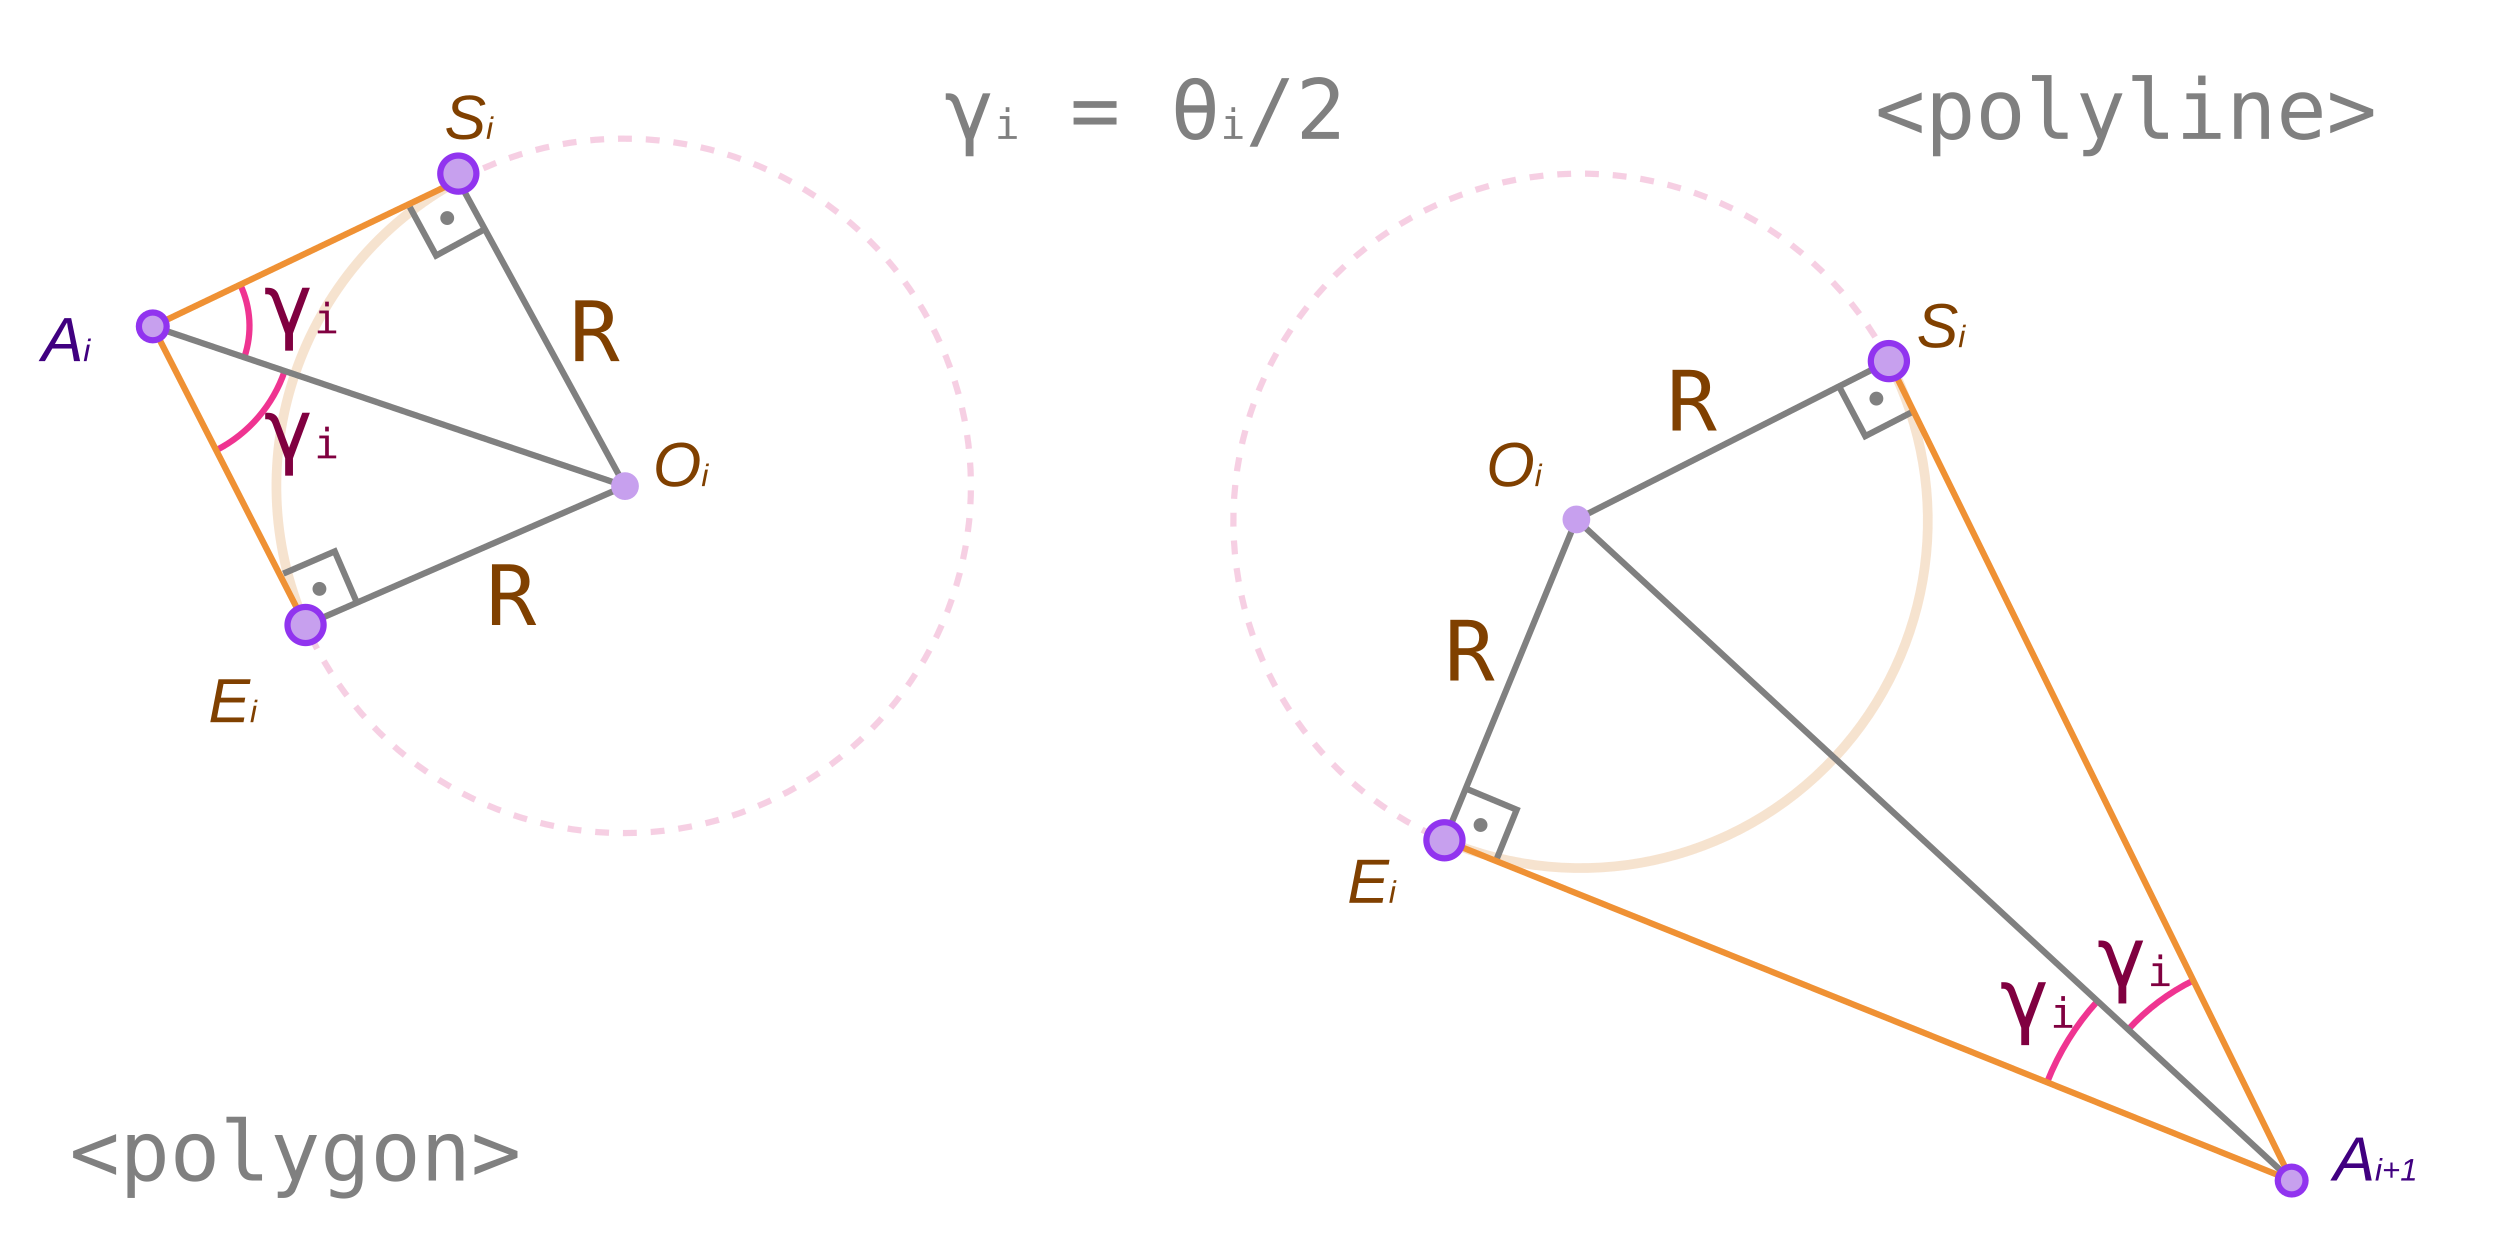
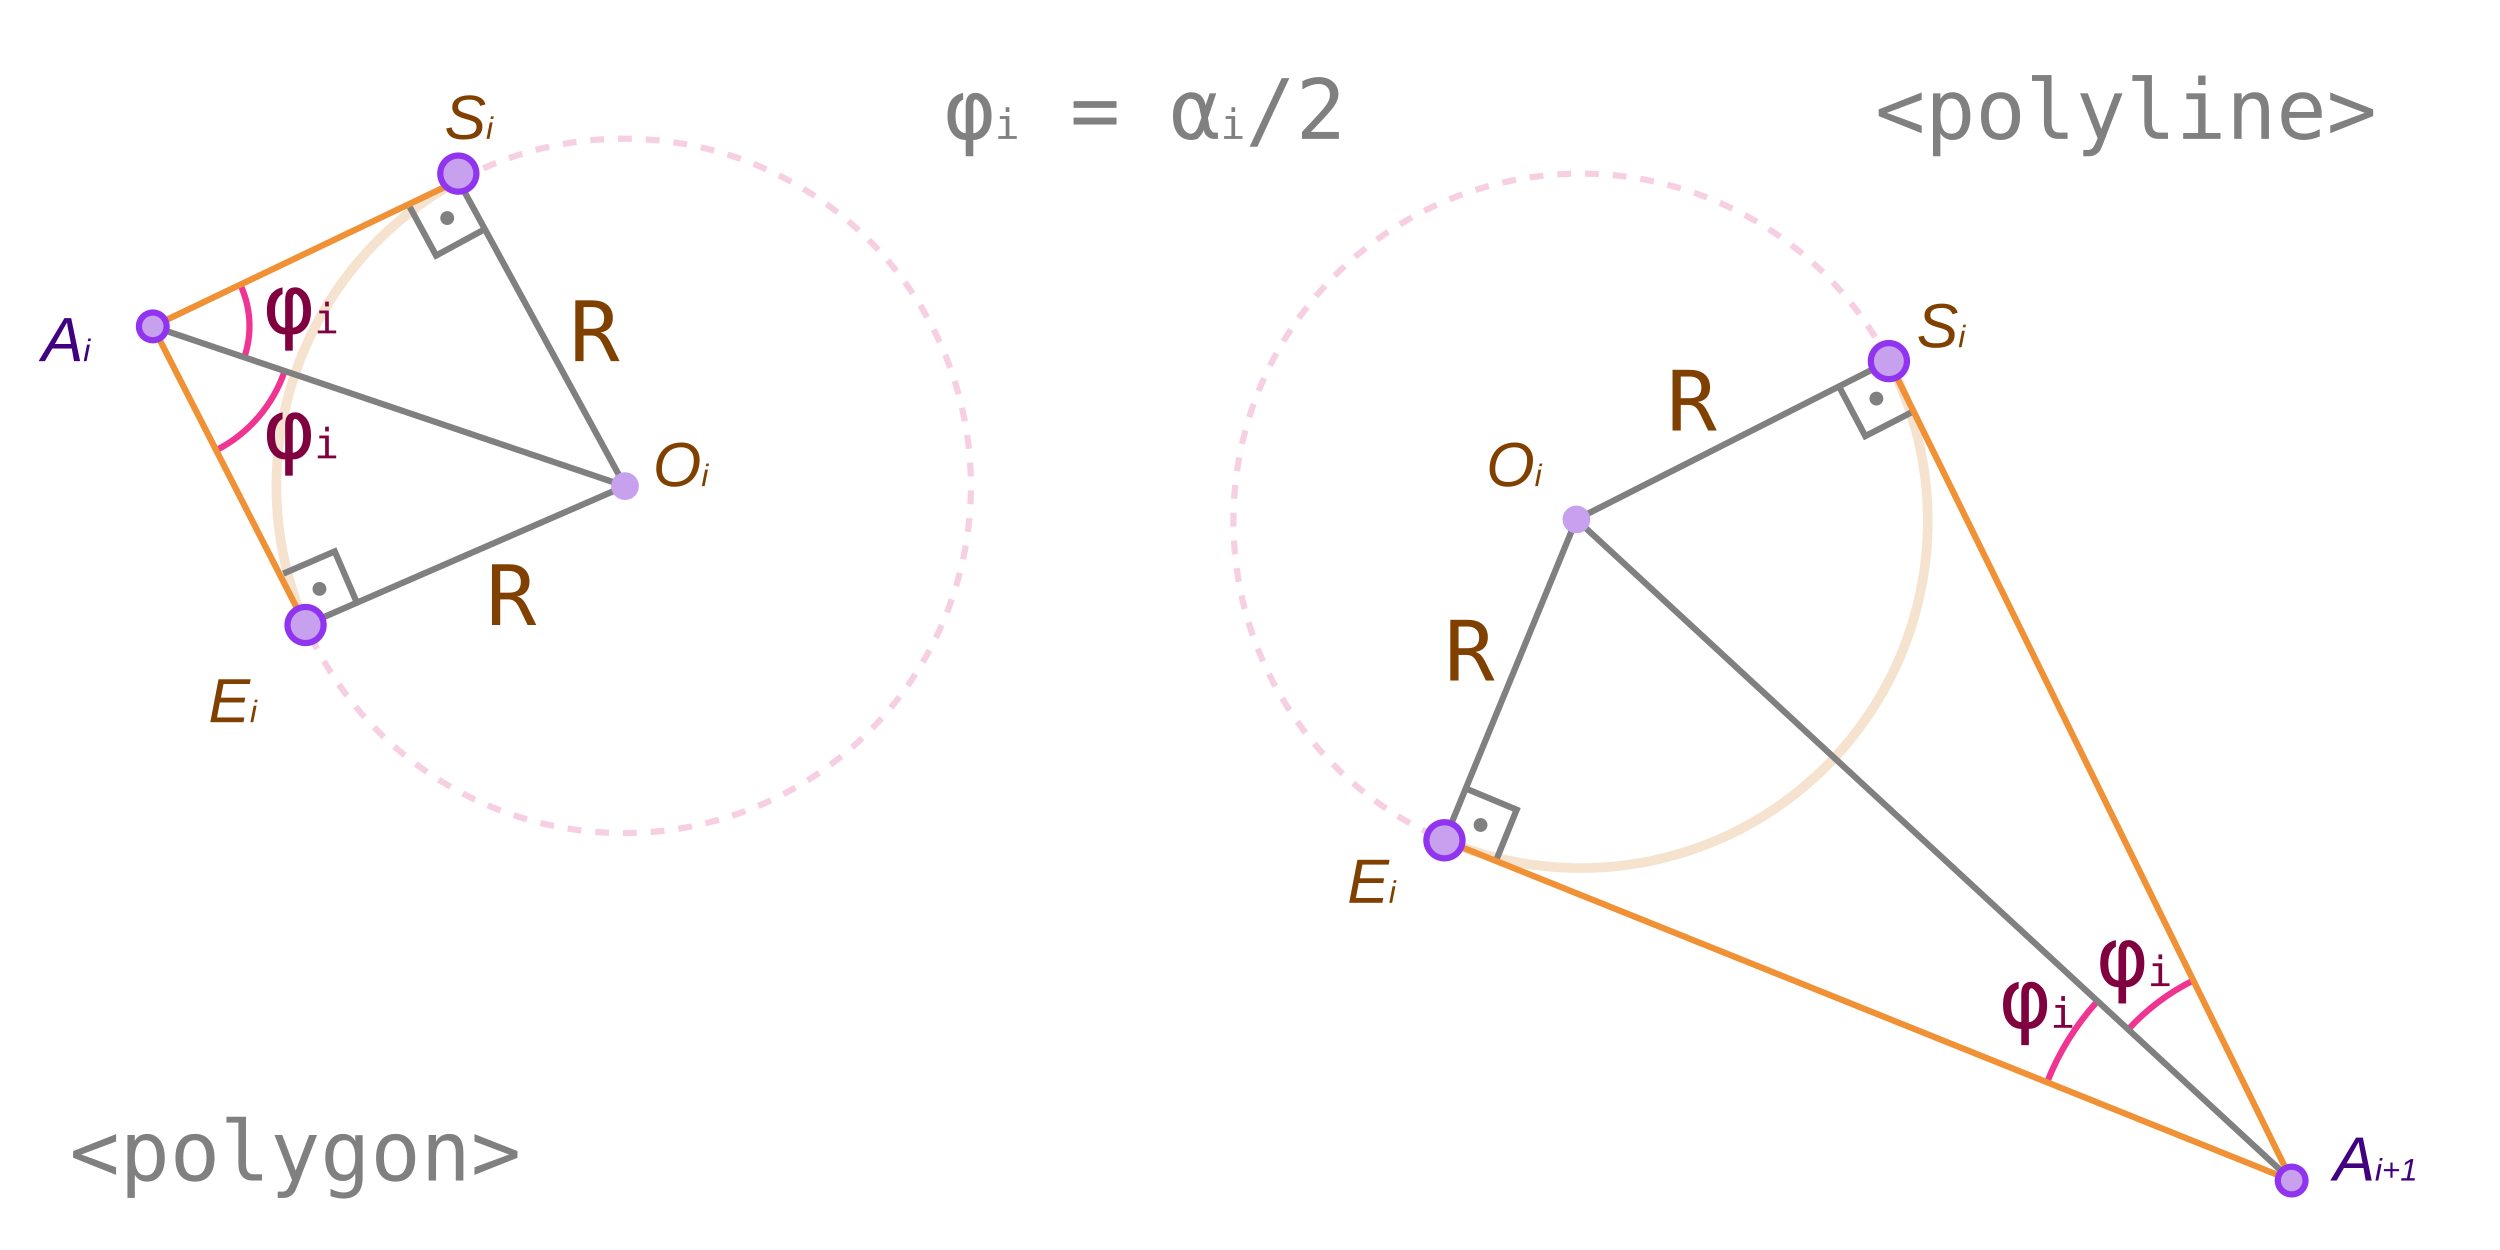
<svg xmlns="http://www.w3.org/2000/svg" xmlns:xlink="http://www.w3.org/1999/xlink" viewBox="-45 -35 180 90">
  <style>
		[d], [r] { stroke-width: .45px }
		[d] { stroke: #ef9134 }
		[r] {
			fill: #c7a0ee;
			stroke: #9134ef
		}
		[d] { fill: none }
		use + [d] { stroke: grey }
		[d] + [d*=A] {
			stroke: #eec7a0;
			stroke-width: .7px
		}
		[x] {
			fill: #400080;
			font: italic 4.5px tahoma, arial
		}
		tspan { font-size: .5em }
		[r] ~ [x] { fill: #804000 }
		[r='.5'], [d] + [x] { fill: grey }
		[d*='A2'] {
			opacity: .5;
			stroke:  #eea0c7
		}
		#r ~ [r] { stroke: none }
		[d] + [x], #r { font: 6px consolas, monospace }
		#a { fill: #800040 }
		#a + * { stroke: #ef3491 }
	</style>
  <text x="-42" y="-9">A<tspan>i</tspan>
  </text>
  <text x="123" y="50">A<tspan>i+1</tspan>
  </text>
  <path d="M-12-22       A25 25 0 1 1-23 10       M91-9       A25 25 0 1 0 59 25.5" stroke-dasharray="1" />
  <path d="M-12-22       A25 25 0 0 0-23 10       M91-9       A25 25 0 0 1 59 25.5" />
-   <text id="a" x="-26" y="-2">γ<tspan>i</tspan>
+   <text id="a" x="-26" y="-2">φ<tspan>i</tspan>
  </text>
  <path d="M-27.7-14.5       A7 7 0 0 1-27.4-9.3       M-24.5-8.3       A10 10 0 0 1-29.4-2.6       M112.9 35.6       A16 16 0 0 0 108.25 39.1       M106 37.1       A19 19 0 0 0 102.4 42.9" />
-   <text x="23" y="-25">γ<tspan>i</tspan> = θ<tspan>i</tspan>/2</text>
+   <text x="23" y="-25">φ<tspan>i</tspan> = α<tspan>i</tspan>/2</text>
  <use xlink:href="#a" y="-9" />
  <use xlink:href="#a" x="132" y="38" />
  <use xlink:href="#a" x="125" y="41" />
  <path d="M-12-22 0 0-23 10       M91-9 68.5 2.4 59 25.5       M-10.1-18.5-13.6-16.6-15.5-20.1       M-19.3 8.4-20.9 4.7-24.6 6.3       M0 0-34-11.5       M68.5 2.4 120 50       M87.4-7.2 89.3-3.6 92.8-5.4       M60.6 21.8 64.2 23.3 62.7 27" />
  <text x="-40" y="50">&lt;polygon&gt;</text>
  <path d="M-12-22-34-11.5-23 10       M91-9 120 50 59 25.5" />
  <text x="90" y="-25">&lt;polyline&gt;</text>
  <circle r="1" cx="-34" cy="-11.5" />
  <circle r="1" cx="120" cy="50" />
  <circle r="1.3" cx="-12" cy="-22.5" />
  <circle r="1.3" cx="-23" cy="10" />
  <circle r="1.3" cx="91" cy="-9" />
  <circle r="1.3" cx="59" cy="25.5" />
  <text id="c" x="-13" y="-25">S<tspan>i</tspan>
  </text>
  <text id="f" x="2">O<tspan>i</tspan>
  </text>
  <text id="d" x="-30" y="17">E<tspan>i</tspan>
  </text>
  <use xlink:href="#c" x="106" y="15" />
  <use xlink:href="#f" x="60" />
  <use xlink:href="#d" x="82" y="13" />
  <text id="r" x="-4" y="-9">R</text>
  <use xlink:href="#r" x="-6" y="19" />
  <use xlink:href="#r" x="79" y="5" />
  <use xlink:href="#r" x="63" y="23" />
  <circle r=".5" cx="-12.8" cy="-19.3" />
  <circle r=".5" cx="-22" cy="7.4" />
  <circle r=".5" cx="90.1" cy="-6.3" />
  <circle r=".5" cx="61.6" cy="24.4" />
  <circle r="1" />
  <circle r="1" cx="68.5" cy="2.4" />
</svg>
